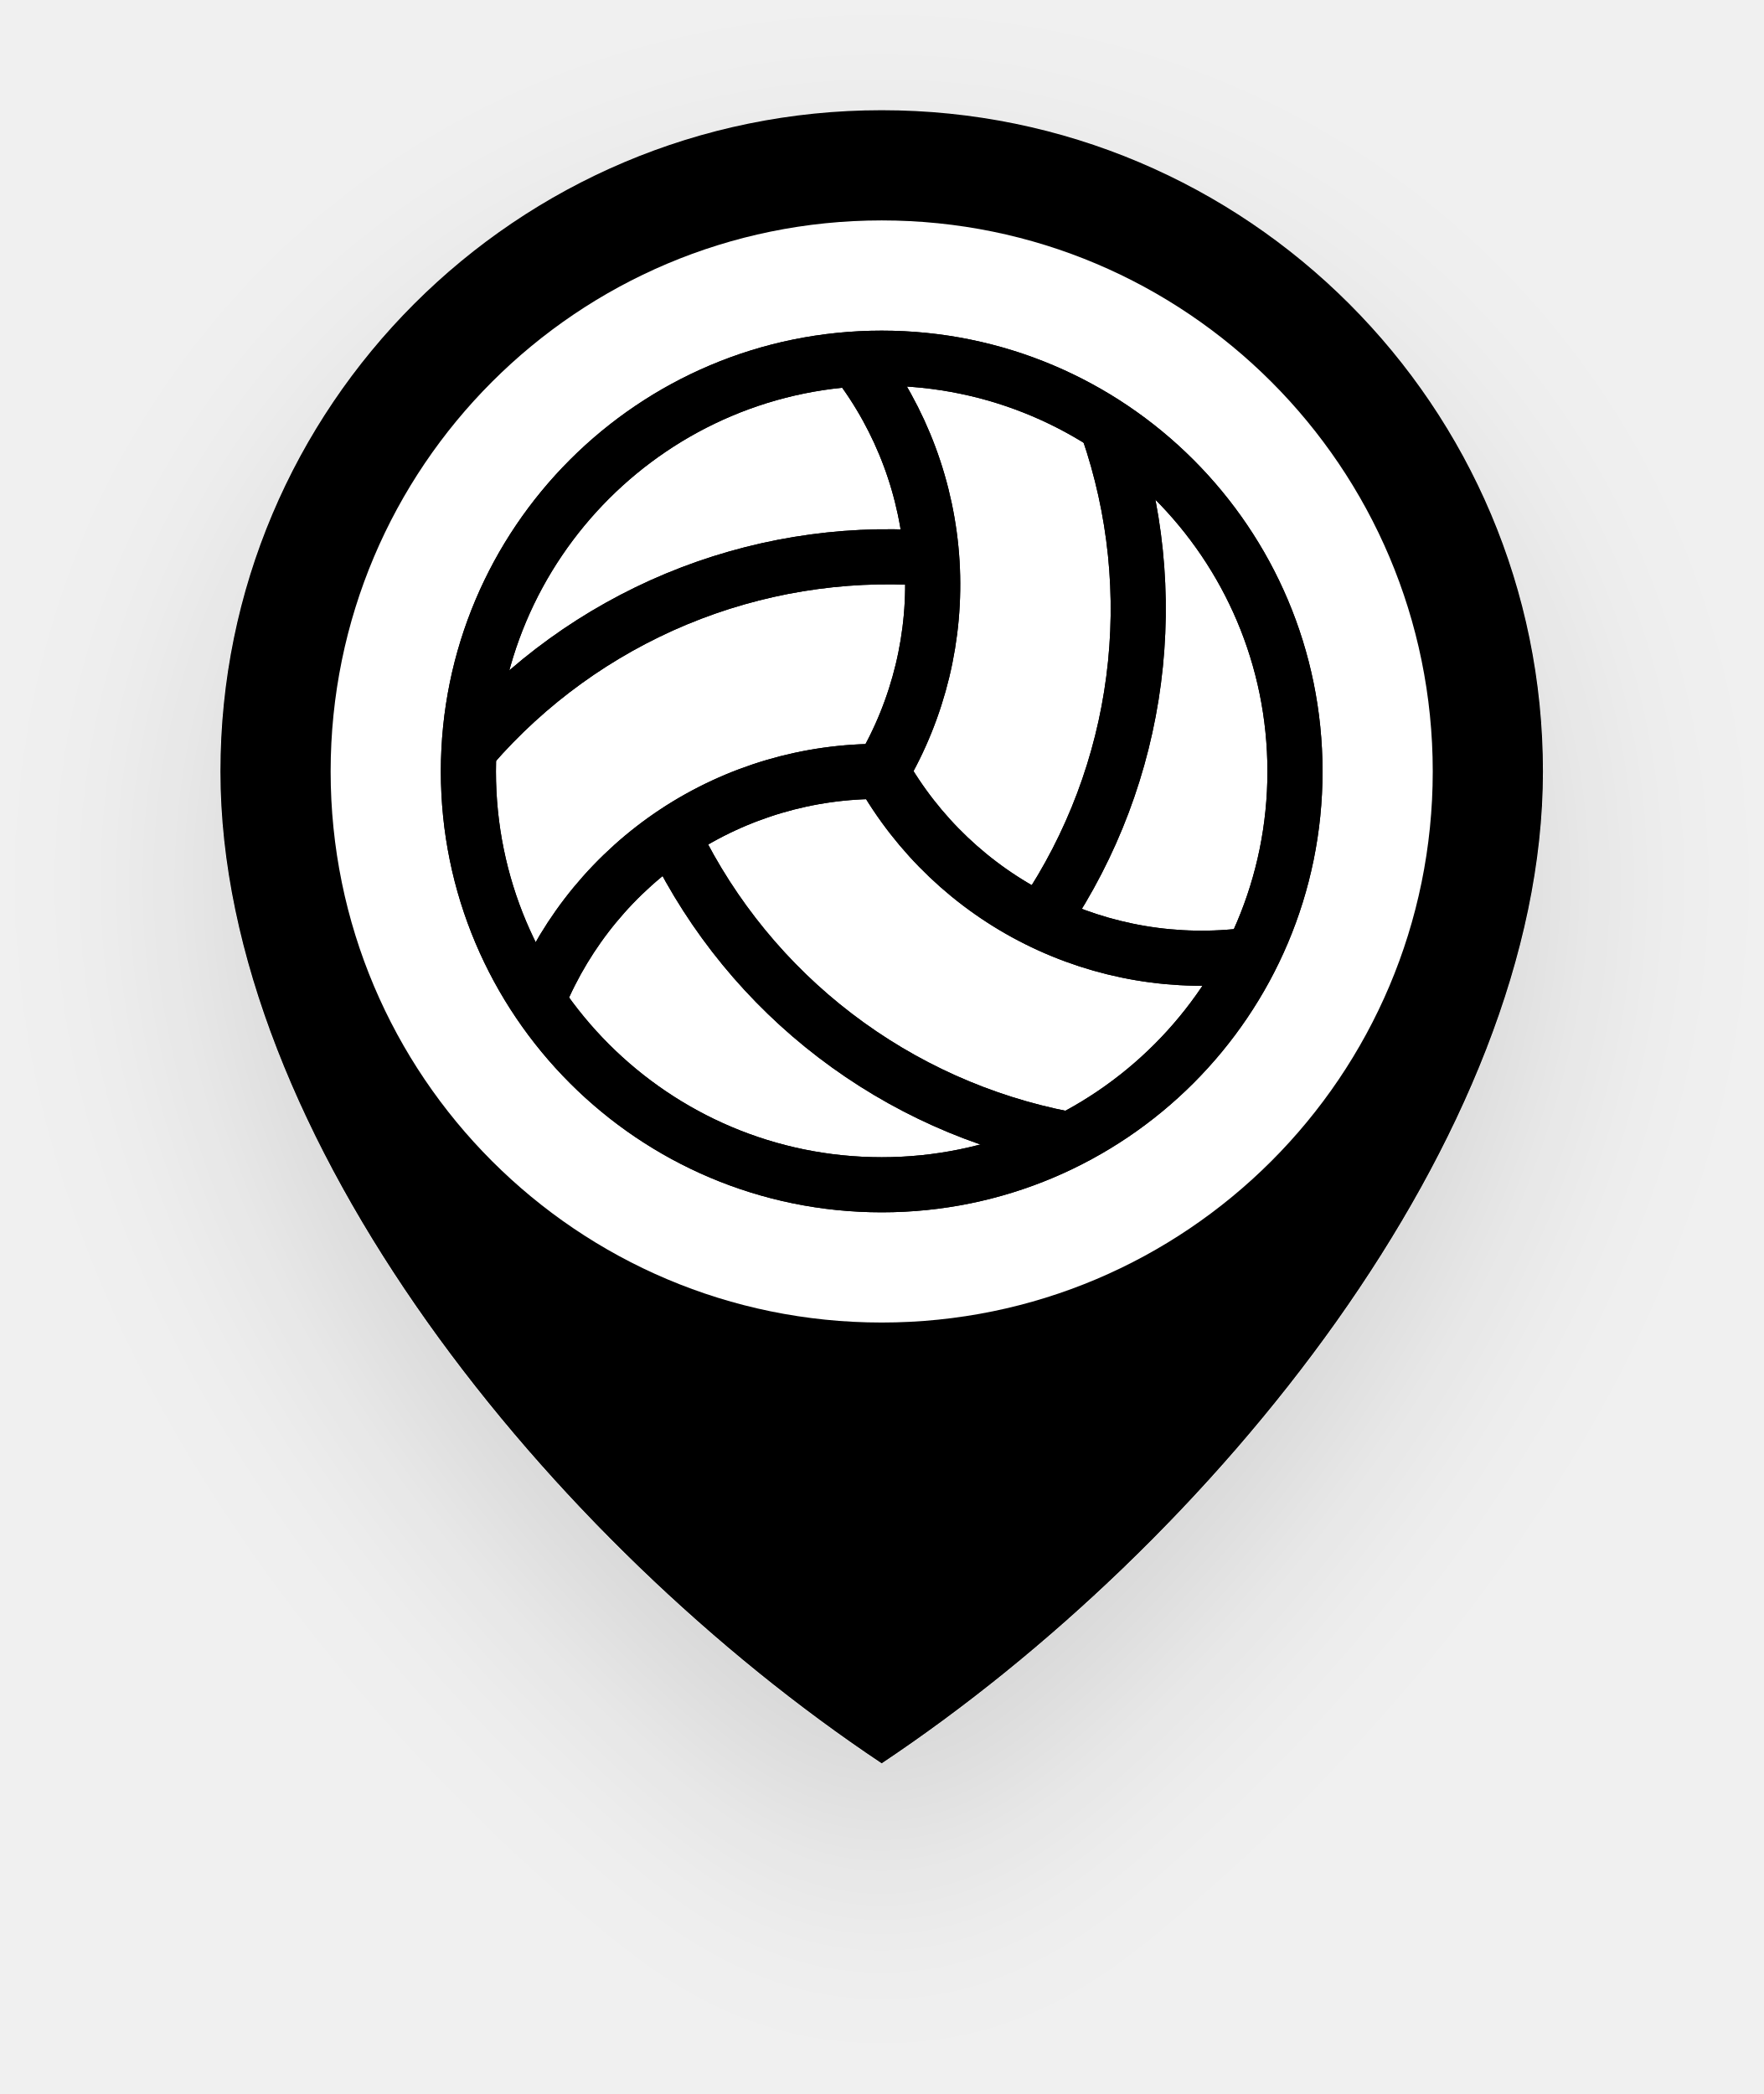
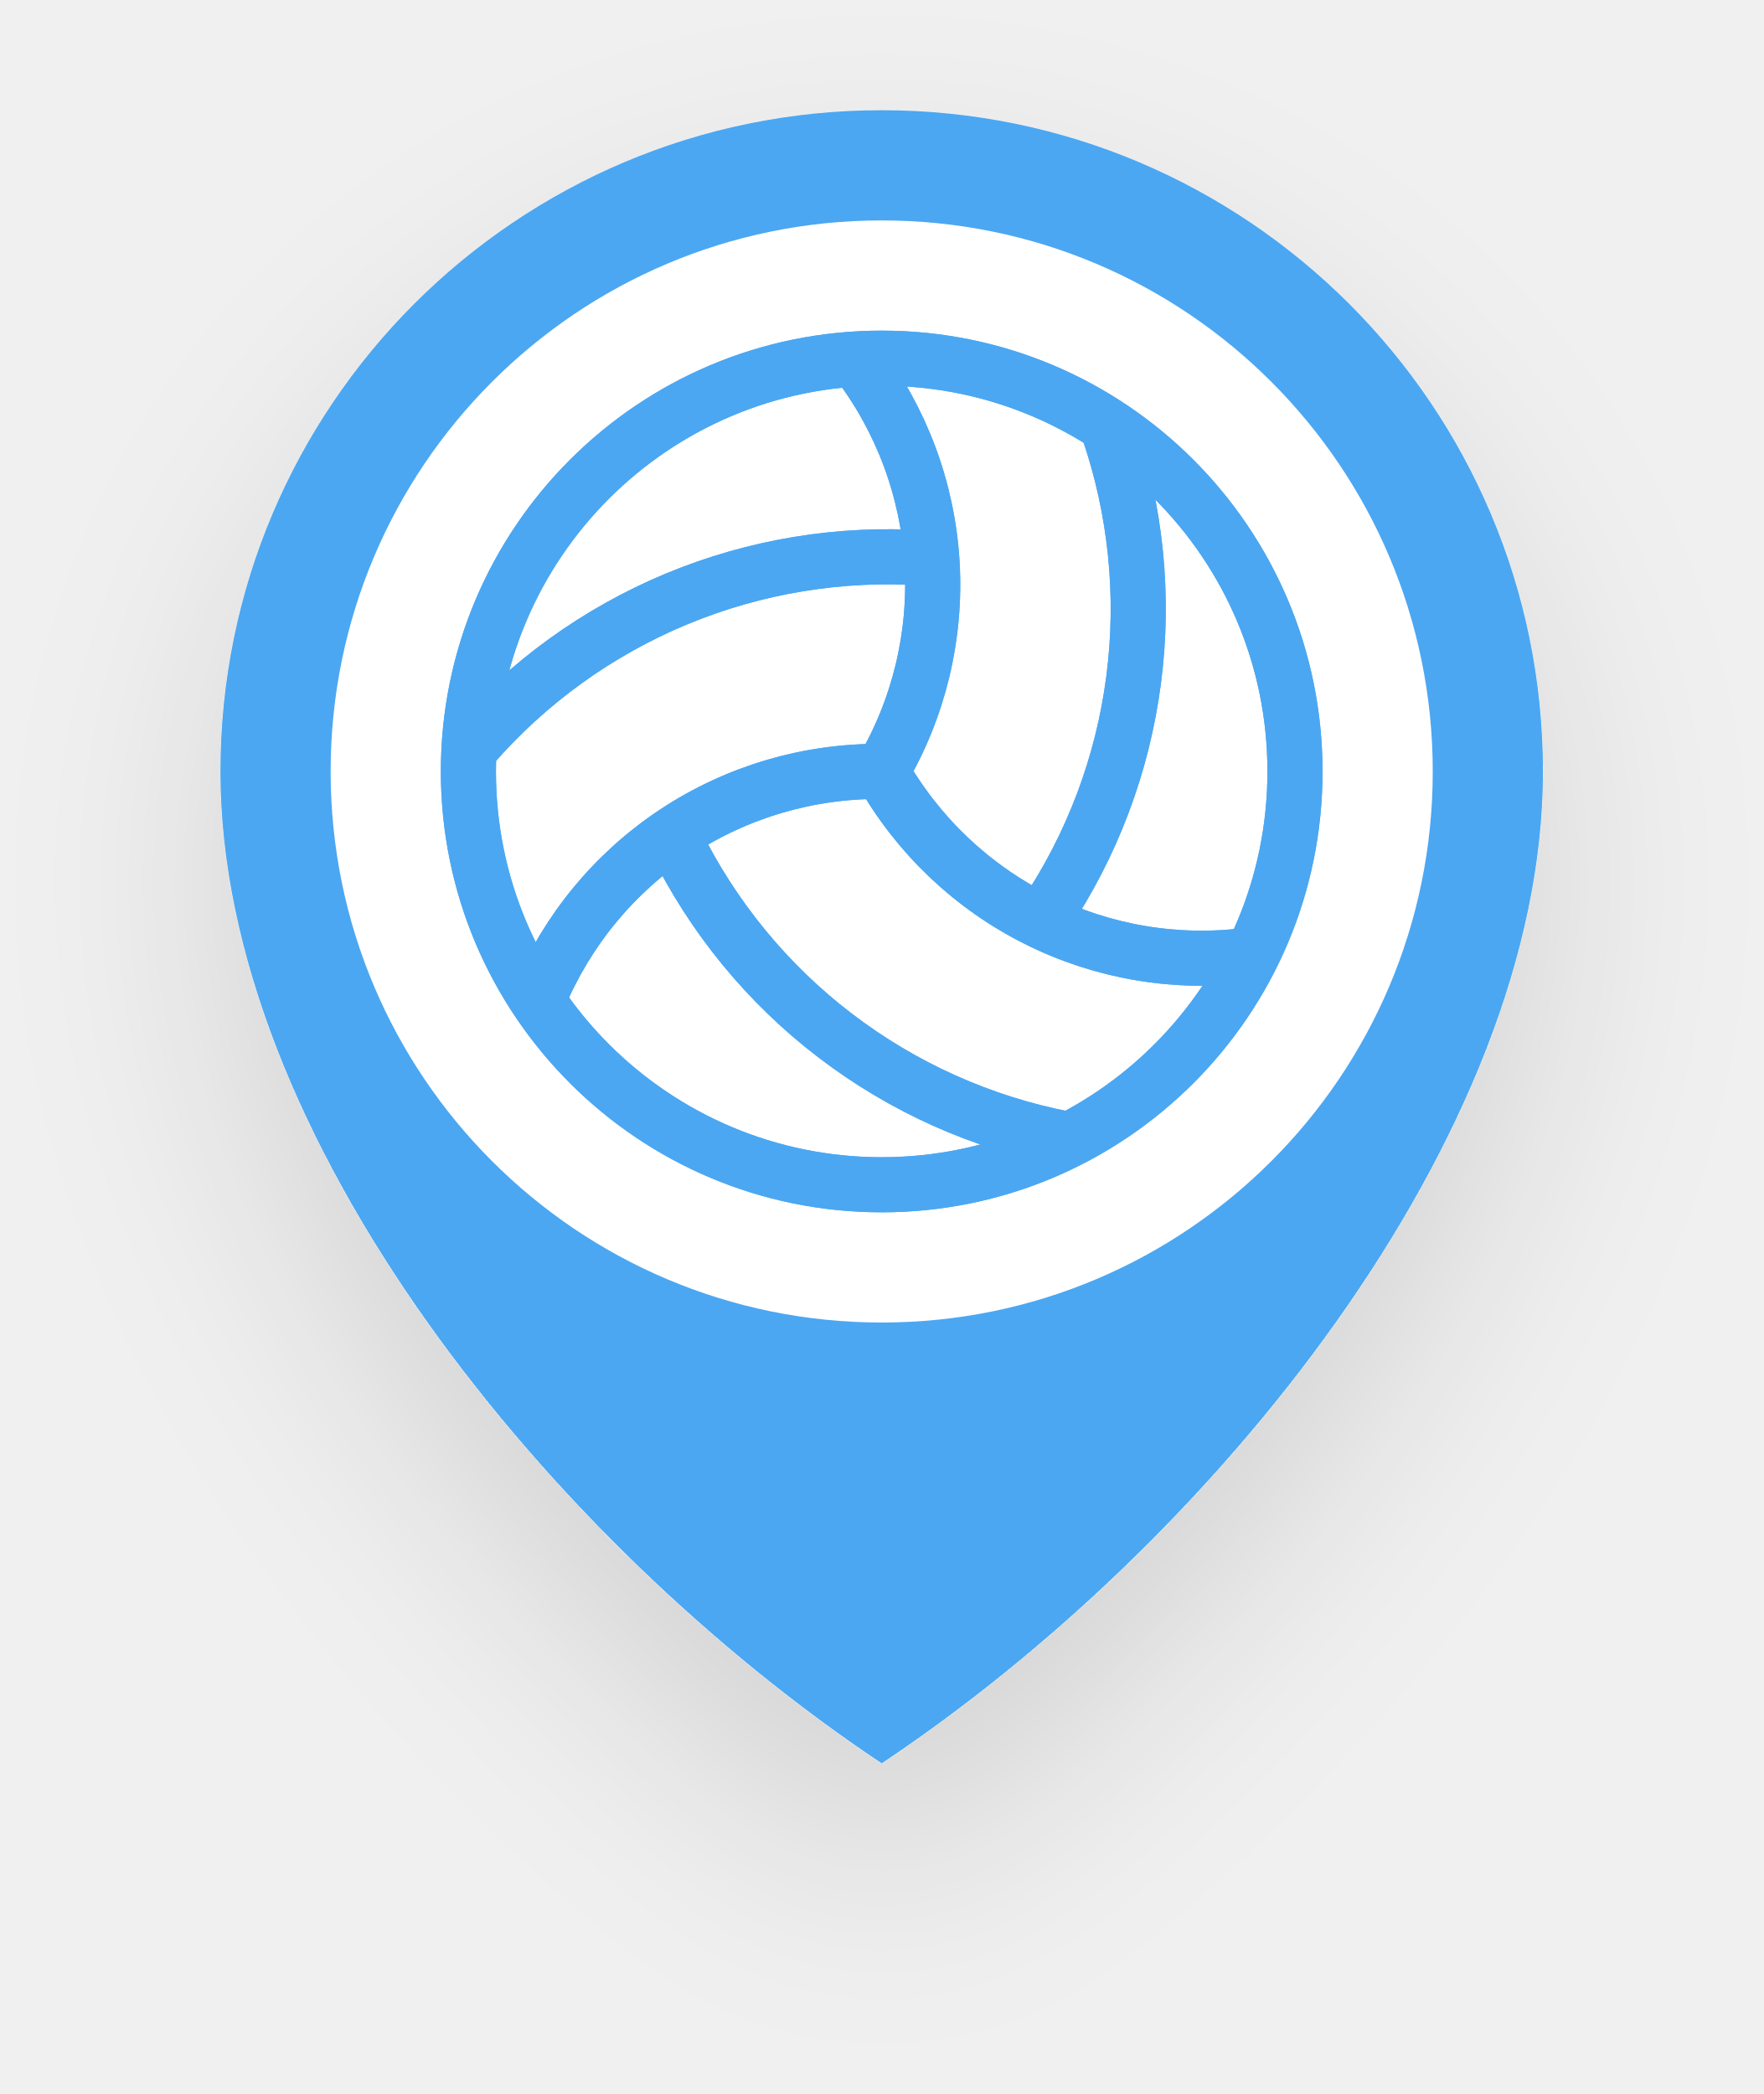
<svg xmlns="http://www.w3.org/2000/svg" width="32" height="38" viewBox="0 0 32 38" fill="none">
-   <g filter="url(#filter0_d_2691_13783)">
-     <path d="M16 32C22 28 28 20.627 28 14C28 7.373 22.627 2 16 2C9.373 2 4 7.373 4 14C4 20.627 10 28 16 32Z" fill="black" />
+   <g filter="url(#filter0_d_3060_9012)">
+     <path d="M16 32C22 28 28 20.627 28 14C28 7.373 22.627 2 16 2C9.373 2 4 7.373 4 14C4 20.627 10 28 16 32Z" fill="#4BA7F2" />
  </g>
  <circle cx="16" cy="14" r="10" fill="white" />
-   <g clip-path="url(#clip0_2691_13783)">
-     <path d="M16 21.5C20.142 21.5 23.5 18.142 23.5 14C23.5 9.858 20.142 6.5 16 6.5C11.858 6.5 8.5 9.858 8.5 14C8.5 18.142 11.858 21.5 16 21.5Z" stroke="black" stroke-linecap="round" stroke-linejoin="round" />
-     <path d="M16 14C16.653 15.156 17.636 16.091 18.824 16.685C20.012 17.279 21.35 17.505 22.667 17.333M12.25 15.25C12.931 16.639 13.925 17.852 15.155 18.792C16.384 19.732 17.814 20.373 19.333 20.667" stroke="black" stroke-linecap="round" stroke-linejoin="round" />
-     <path d="M16 13.999C14.672 13.987 13.371 14.371 12.262 15.102C11.154 15.834 10.29 16.88 9.78 18.106M16.793 10.127C15.249 10.022 13.702 10.277 12.273 10.871C10.845 11.466 9.573 12.384 8.56 13.553" stroke="black" stroke-linecap="round" stroke-linejoin="round" />
-     <path d="M16 14.001C16.675 12.857 16.993 11.538 16.914 10.212C16.834 8.887 16.36 7.615 15.553 6.56M18.957 16.623C19.82 15.338 20.373 13.871 20.572 12.337C20.772 10.803 20.612 9.243 20.107 7.78" stroke="black" stroke-linecap="round" stroke-linejoin="round" />
-     <path d="M16 21.5C20.142 21.5 23.5 18.142 23.5 14C23.5 9.858 20.142 6.5 16 6.5C11.858 6.5 8.5 9.858 8.5 14C8.5 18.142 11.858 21.5 16 21.5Z" stroke="black" stroke-linecap="round" stroke-linejoin="round" />
-     <path d="M16 14C16.653 15.156 17.636 16.091 18.824 16.685C20.012 17.279 21.35 17.505 22.667 17.333M12.25 15.25C12.931 16.639 13.925 17.852 15.155 18.792C16.384 19.732 17.814 20.373 19.333 20.667" stroke="black" stroke-linecap="round" stroke-linejoin="round" />
-     <path d="M16 13.999C14.672 13.987 13.371 14.371 12.262 15.102C11.154 15.834 10.29 16.88 9.78 18.106M16.793 10.127C15.249 10.022 13.702 10.277 12.273 10.871C10.845 11.466 9.573 12.384 8.56 13.553" stroke="black" stroke-linecap="round" stroke-linejoin="round" />
-     <path d="M16 14.001C16.675 12.857 16.993 11.538 16.914 10.212C16.834 8.887 16.36 7.615 15.553 6.56M18.957 16.623C19.82 15.338 20.373 13.871 20.572 12.337C20.772 10.803 20.612 9.243 20.107 7.78" stroke="black" stroke-linecap="round" stroke-linejoin="round" />
+   <g clip-path="url(#clip0_3060_9012)">
+     <path d="M16 21.5C20.142 21.5 23.5 18.142 23.5 14C23.5 9.858 20.142 6.5 16 6.5C11.858 6.5 8.5 9.858 8.5 14C8.5 18.142 11.858 21.5 16 21.5Z" stroke="#4BA7F2" stroke-linecap="round" stroke-linejoin="round" />
+     <path d="M16 14C16.653 15.156 17.636 16.091 18.824 16.685C20.012 17.279 21.35 17.505 22.667 17.333M12.25 15.25C12.931 16.639 13.925 17.852 15.155 18.792C16.384 19.732 17.814 20.373 19.333 20.667" stroke="#4BA7F2" stroke-linecap="round" stroke-linejoin="round" />
+     <path d="M16 13.999C14.672 13.987 13.371 14.371 12.262 15.102C11.154 15.834 10.29 16.88 9.78 18.106M16.793 10.127C15.249 10.022 13.702 10.277 12.273 10.871C10.845 11.466 9.573 12.384 8.56 13.553" stroke="#4BA7F2" stroke-linecap="round" stroke-linejoin="round" />
+     <path d="M16 14.001C16.675 12.857 16.993 11.538 16.914 10.212C16.834 8.887 16.36 7.615 15.553 6.56M18.957 16.623C19.82 15.338 20.373 13.871 20.572 12.337C20.772 10.803 20.612 9.243 20.107 7.78" stroke="#4BA7F2" stroke-linecap="round" stroke-linejoin="round" />
+     <path d="M16 21.5C20.142 21.5 23.5 18.142 23.5 14C23.5 9.858 20.142 6.5 16 6.5C11.858 6.5 8.5 9.858 8.5 14C8.5 18.142 11.858 21.5 16 21.5Z" stroke="#4BA7F2" stroke-linecap="round" stroke-linejoin="round" />
+     <path d="M16 14C16.653 15.156 17.636 16.091 18.824 16.685C20.012 17.279 21.35 17.505 22.667 17.333M12.25 15.25C12.931 16.639 13.925 17.852 15.155 18.792C16.384 19.732 17.814 20.373 19.333 20.667" stroke="#4BA7F2" stroke-linecap="round" stroke-linejoin="round" />
+     <path d="M16 13.999C14.672 13.987 13.371 14.371 12.262 15.102C11.154 15.834 10.29 16.88 9.78 18.106M16.793 10.127C15.249 10.022 13.702 10.277 12.273 10.871C10.845 11.466 9.573 12.384 8.56 13.553" stroke="#4BA7F2" stroke-linecap="round" stroke-linejoin="round" />
+     <path d="M16 14.001C16.675 12.857 16.993 11.538 16.914 10.212C16.834 8.887 16.36 7.615 15.553 6.56M18.957 16.623C19.82 15.338 20.373 13.871 20.572 12.337C20.772 10.803 20.612 9.243 20.107 7.78" stroke="#4BA7F2" stroke-linecap="round" stroke-linejoin="round" />
  </g>
  <defs>
-     <filter id="filter0_d_2691_13783" x="0" y="0" width="32" height="38" filterUnits="userSpaceOnUse" color-interpolation-filters="sRGB">
+     <filter id="filter0_d_3060_9012" x="0" y="0" width="32" height="38" filterUnits="userSpaceOnUse" color-interpolation-filters="sRGB">
      <feFlood flood-opacity="0" result="BackgroundImageFix" />
      <feColorMatrix in="SourceAlpha" type="matrix" values="0 0 0 0 0 0 0 0 0 0 0 0 0 0 0 0 0 0 127 0" result="hardAlpha" />
      <feOffset dy="2" />
      <feGaussianBlur stdDeviation="2" />
      <feComposite in2="hardAlpha" operator="out" />
      <feColorMatrix type="matrix" values="0 0 0 0 0 0 0 0 0 0 0 0 0 0 0 0 0 0 0.12 0" />
-       <feBlend mode="normal" in2="BackgroundImageFix" result="effect1_dropShadow_2691_13783" />
-       <feBlend mode="normal" in="SourceGraphic" in2="effect1_dropShadow_2691_13783" result="shape" />
+       <feBlend mode="normal" in2="BackgroundImageFix" result="effect1_dropShadow_3060_9012" />
+       <feBlend mode="normal" in="SourceGraphic" in2="effect1_dropShadow_3060_9012" result="shape" />
    </filter>
-     <clipPath id="clip0_2691_13783">
+     <clipPath id="clip0_3060_9012">
      <rect width="20" height="20" fill="white" transform="translate(6 4)" />
    </clipPath>
  </defs>
</svg>
